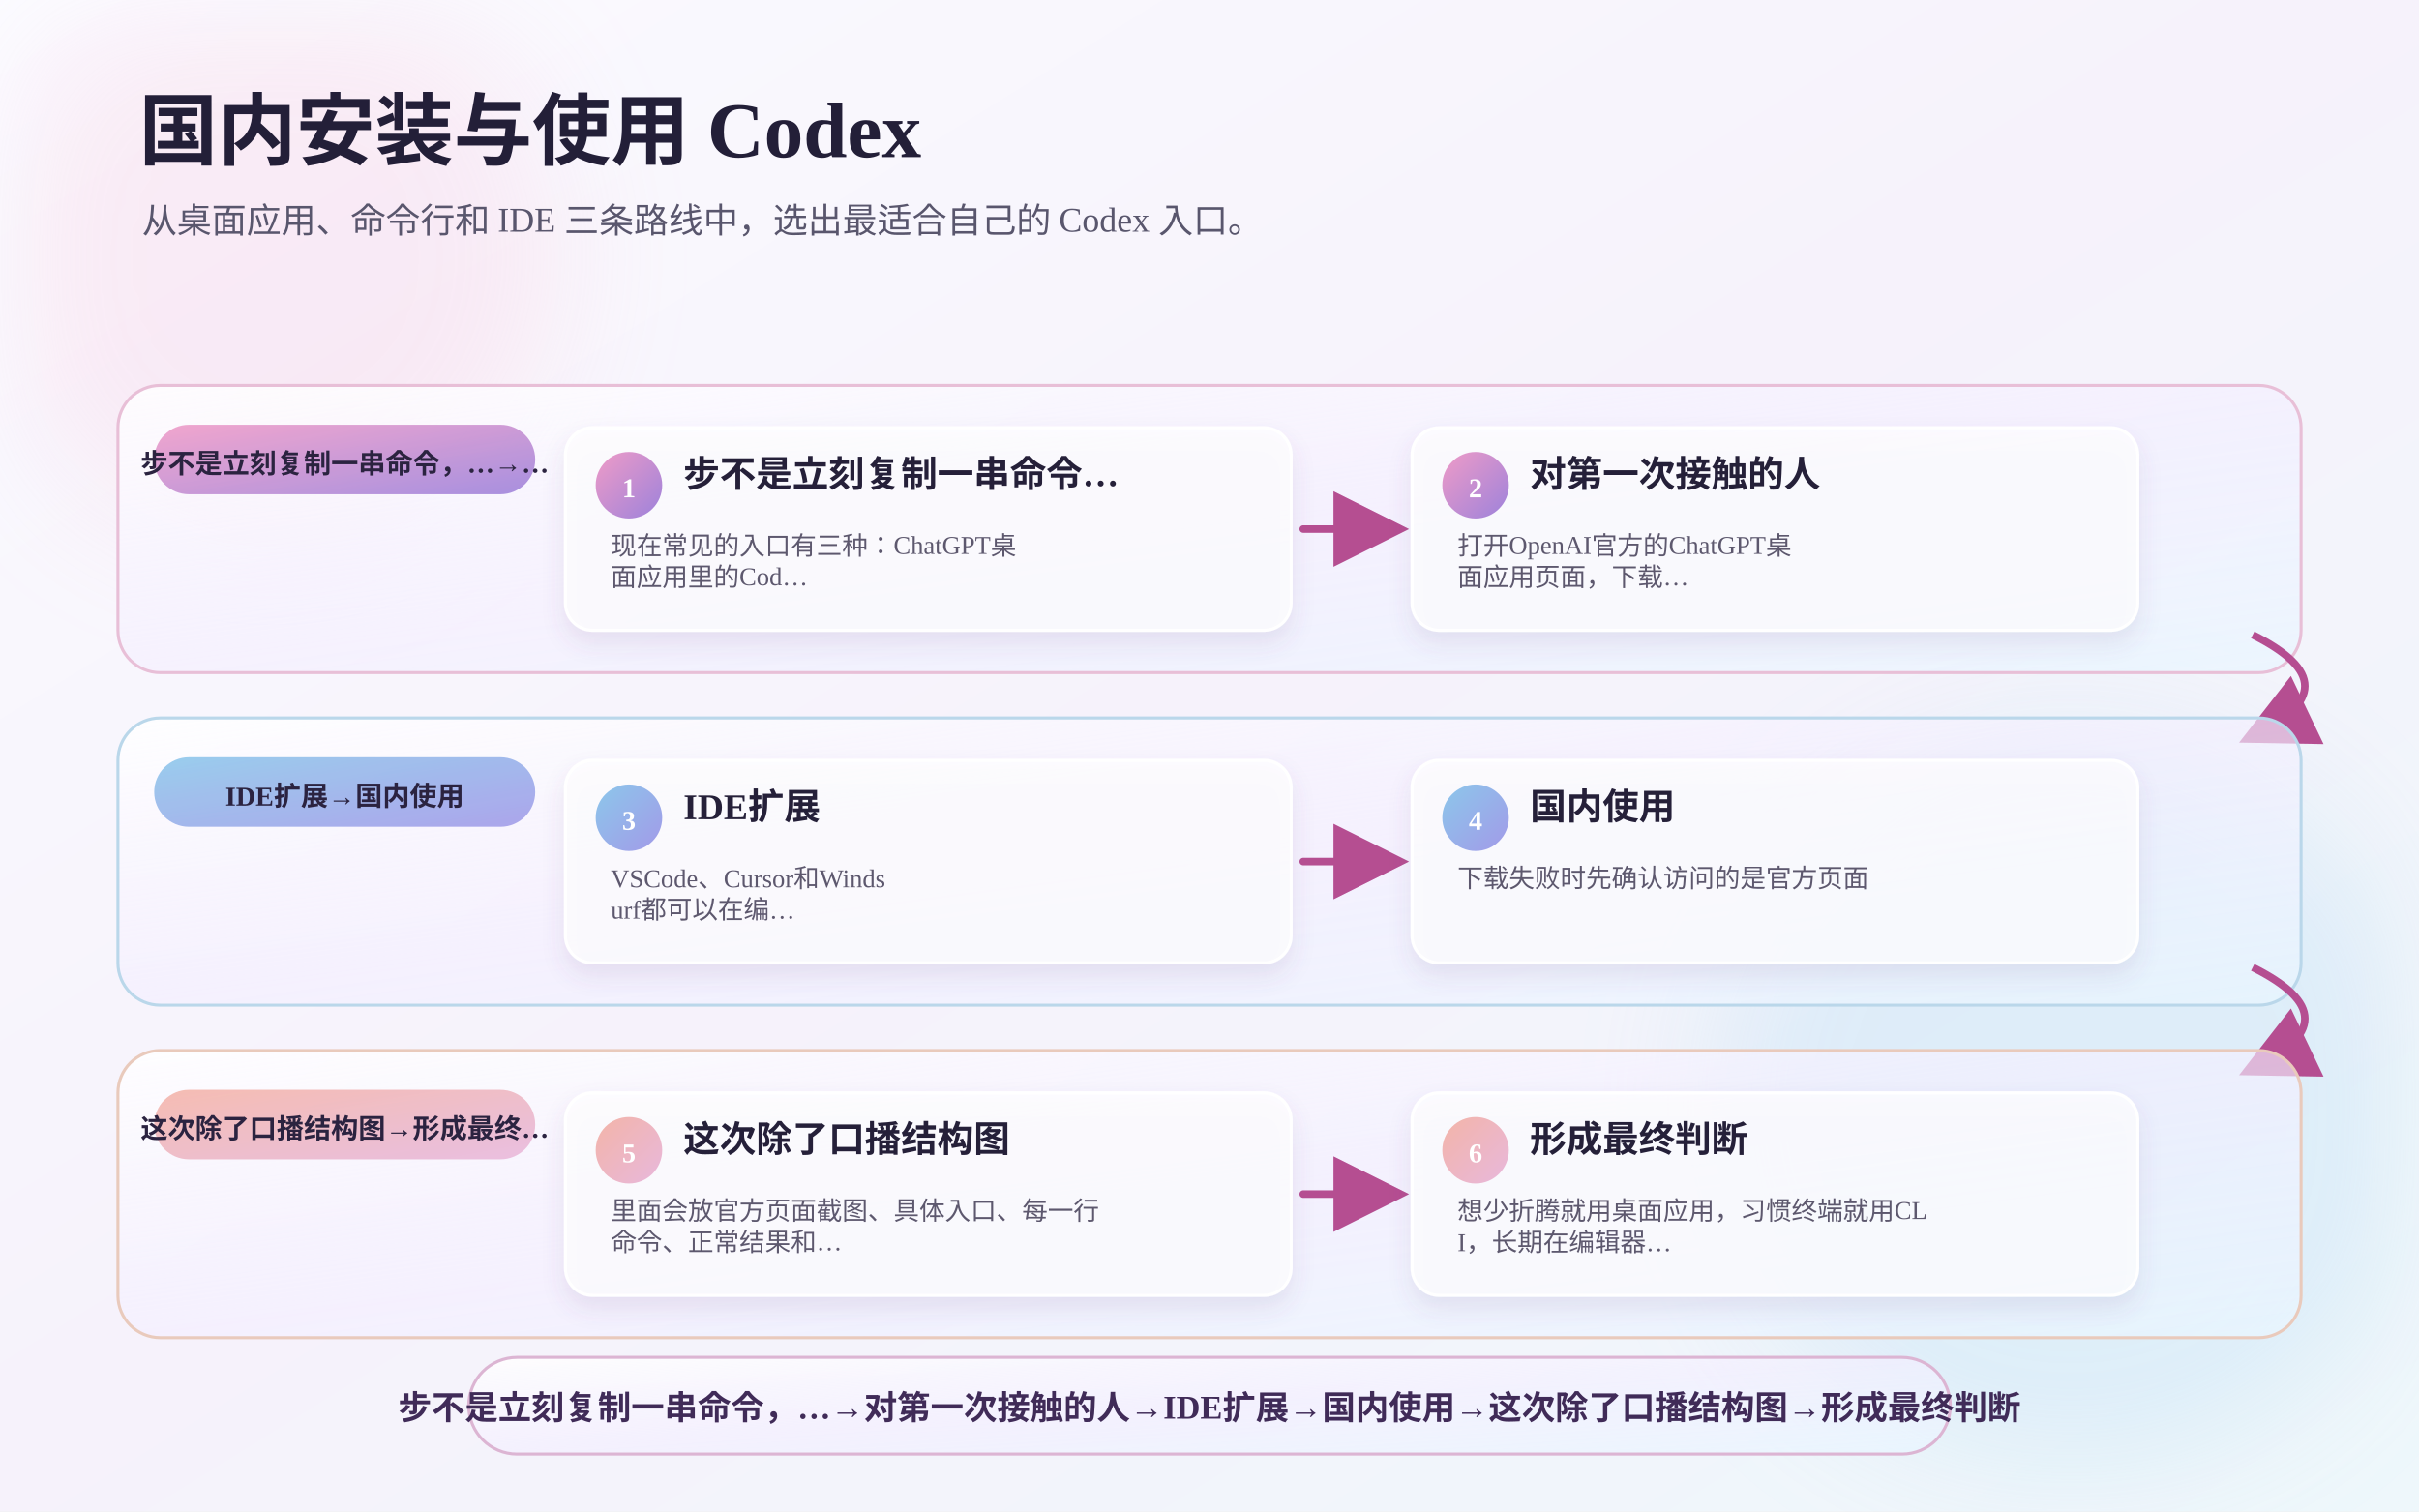
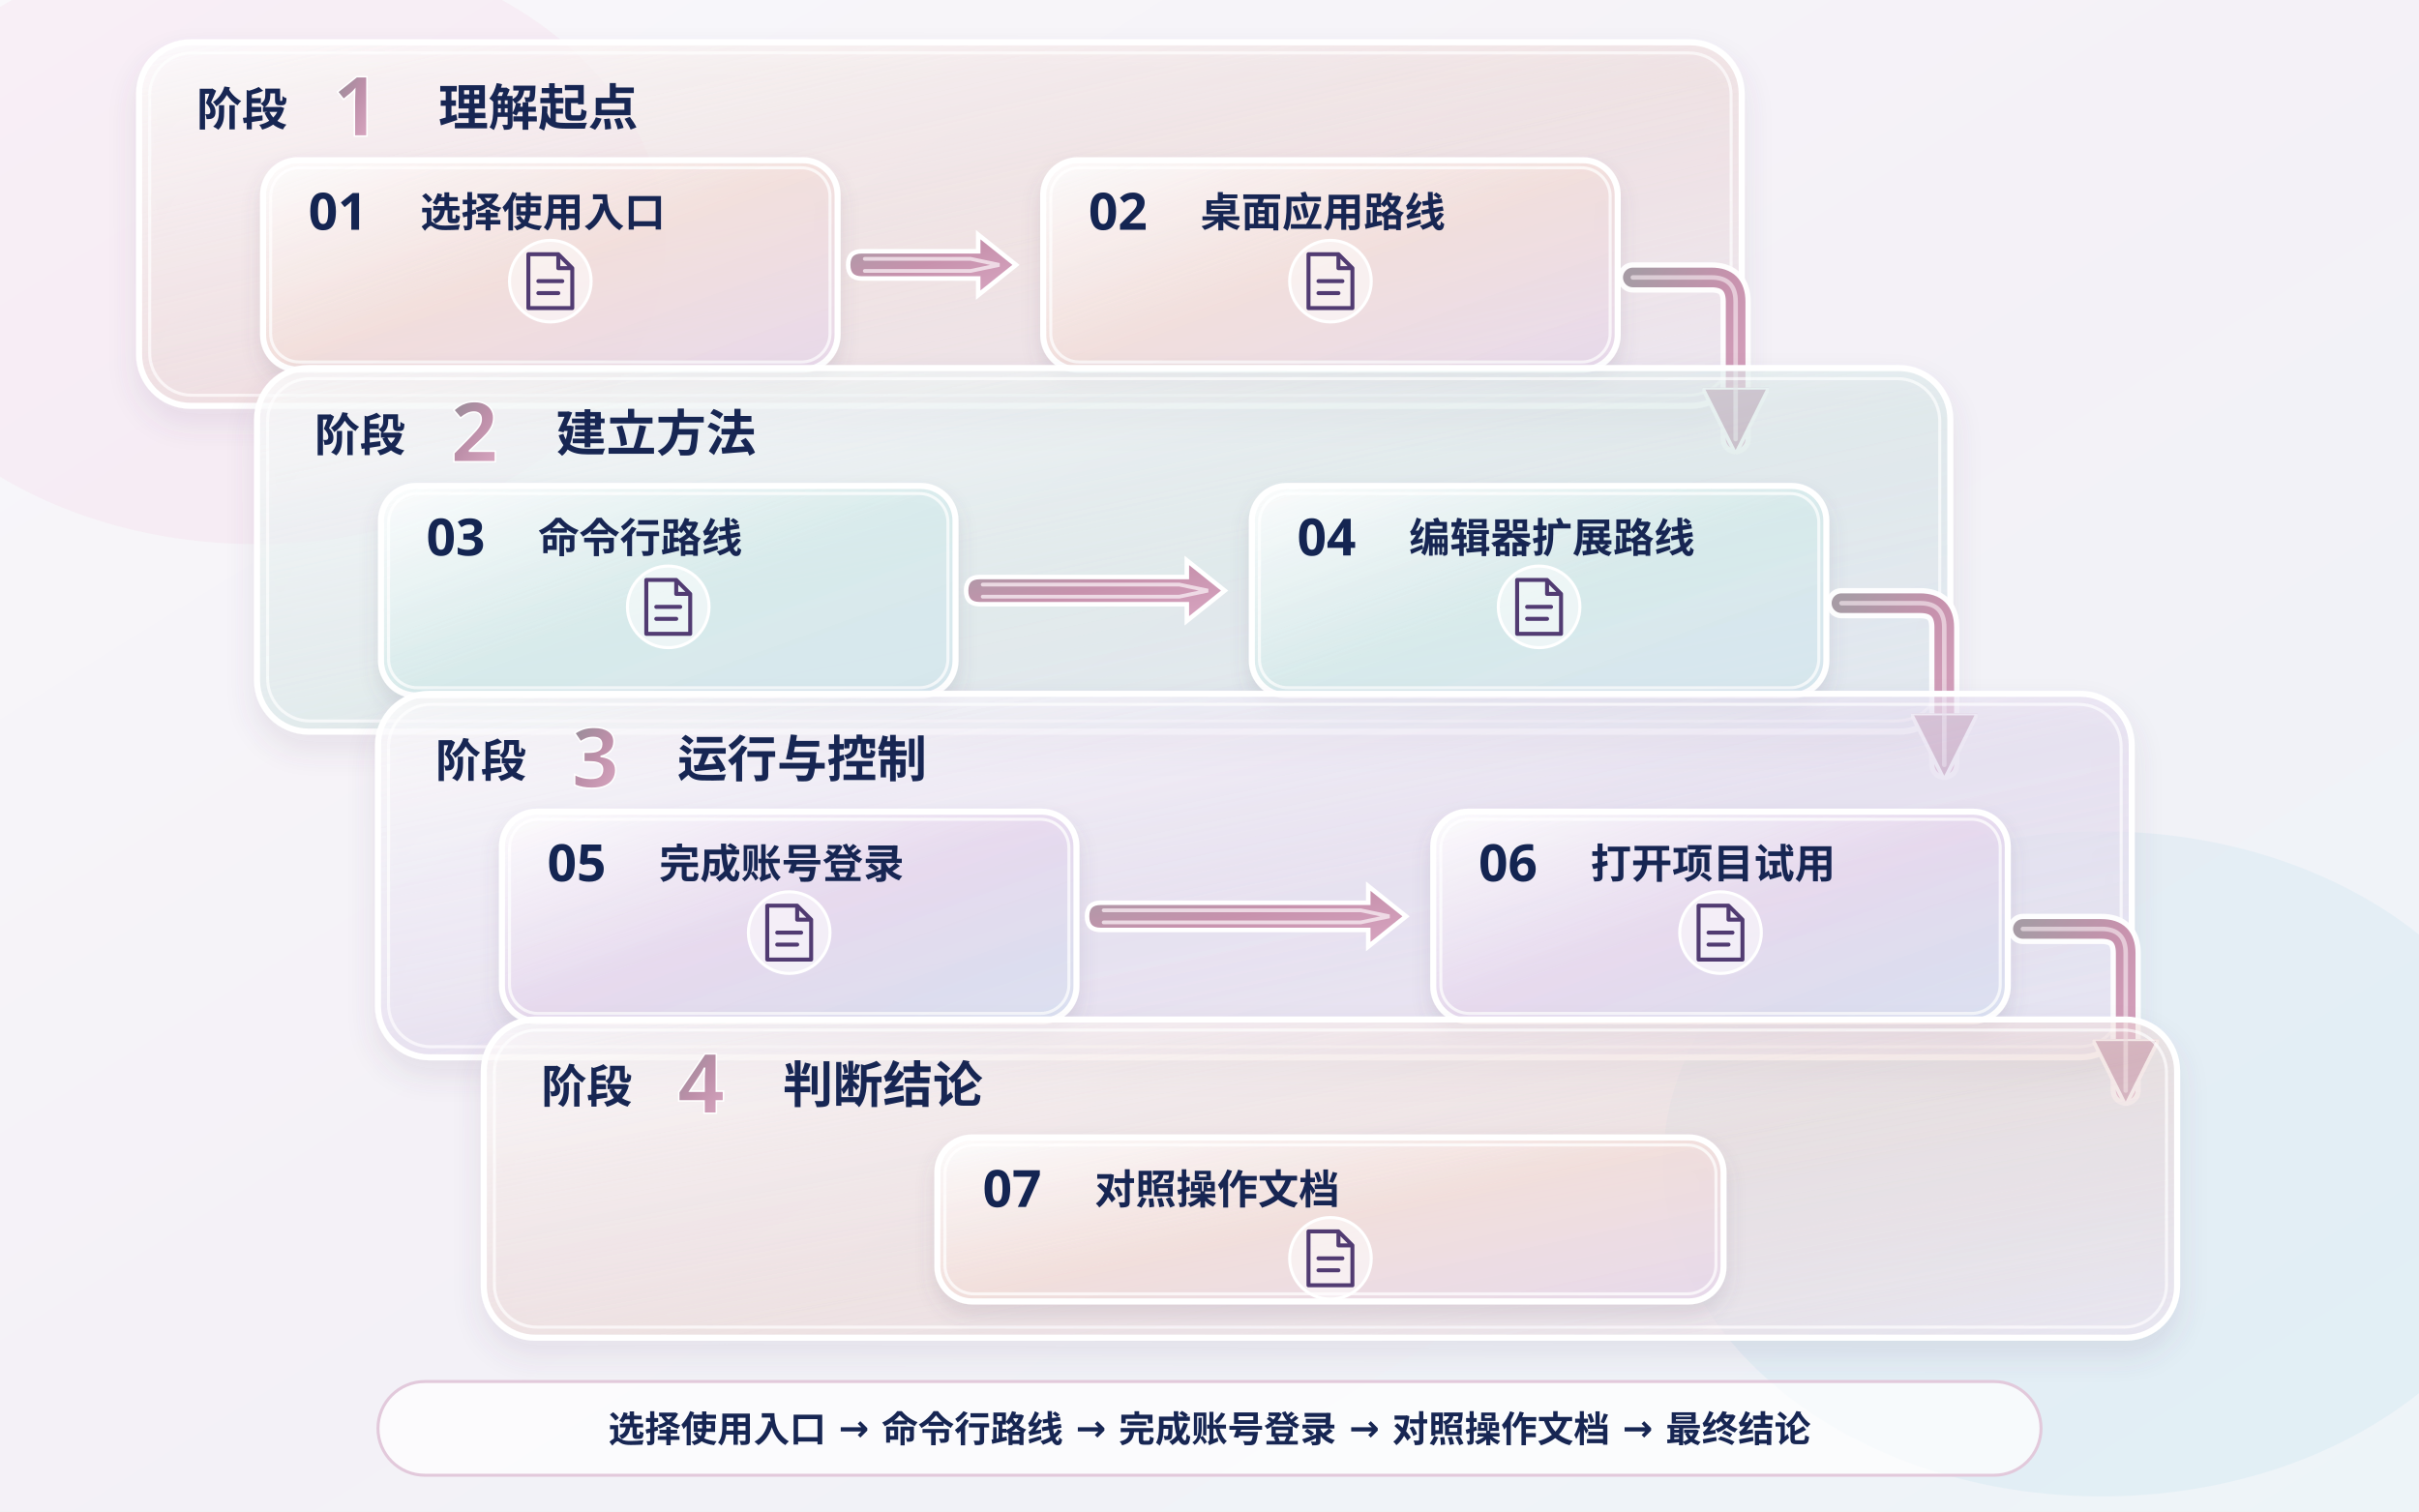
<svg xmlns="http://www.w3.org/2000/svg" width="1600" height="1000" viewBox="0 0 1600 1000">
  <defs>
    <linearGradient id="bg" x1="0" y1="0" x2="1" y2="1">
-       <stop offset="0" stop-color="#fbfbff" />
-       <stop offset=".48" stop-color="#f6f2fb" />
-       <stop offset="1" stop-color="#eef7fb" />
+       <stop stop-color="#f9f8fb" />
+       <stop offset=".48" stop-color="#f4f1f7" />
+       <stop offset="1" stop-color="#edf4f8" />
    </linearGradient>
-     <linearGradient id="pink" x1="0" y1="0" x2="1" y2="1">
-       <stop stop-color="#ef9bc7" />
-       <stop offset="1" stop-color="#9d82db" />
+     <linearGradient id="stageWarm" x1="0" y1="0" x2="1" y2="1">
+       <stop stop-color="#fff" stop-opacity=".76" />
+       <stop offset=".55" stop-color="#f0d9d6" stop-opacity=".48" />
+       <stop offset="1" stop-color="#eee7f3" stop-opacity=".66" />
    </linearGradient>
-     <linearGradient id="blue" x1="0" y1="0" x2="1" y2="1">
-       <stop stop-color="#8cc7eb" />
-       <stop offset="1" stop-color="#a29ae8" />
+     <linearGradient id="stageCool" x1="0" y1="0" x2="1" y2="1">
+       <stop stop-color="#fff" stop-opacity=".77" />
+       <stop offset=".55" stop-color="#d8e9e8" stop-opacity=".54" />
+       <stop offset="1" stop-color="#e0e6f2" stop-opacity=".65" />
    </linearGradient>
-     <linearGradient id="peach" x1="0" y1="0" x2="1" y2="1">
-       <stop stop-color="#f3b4a8" />
-       <stop offset="1" stop-color="#e8b8dc" />
+     <linearGradient id="stageViolet" x1="0" y1="0" x2="1" y2="1">
+       <stop stop-color="#fff" stop-opacity=".78" />
+       <stop offset=".55" stop-color="#e5ddf1" stop-opacity=".58" />
+       <stop offset="1" stop-color="#ece5f5" stop-opacity=".68" />
    </linearGradient>
-     <linearGradient id="glass" x1="0" y1="0" x2="1" y2="1">
-       <stop stop-color="#ffffff" stop-opacity=".88" />
-       <stop offset=".5" stop-color="#f4efff" stop-opacity=".65" />
-       <stop offset="1" stop-color="#e9f6ff" stop-opacity=".74" />
+     <linearGradient id="cardWarm" x1="0" y1="0" x2="1" y2="1">
+       <stop stop-color="#fff" stop-opacity=".91" />
+       <stop offset=".5" stop-color="#f6e1dd" stop-opacity=".75" />
+       <stop offset="1" stop-color="#e9d8ee" stop-opacity=".78" />
    </linearGradient>
+     <linearGradient id="cardMint" x1="0" y1="0" x2="1" y2="1">
+       <stop stop-color="#fff" stop-opacity=".92" />
+       <stop offset=".5" stop-color="#d9eeee" stop-opacity=".77" />
+       <stop offset="1" stop-color="#d8e8f1" stop-opacity=".78" />
+     </linearGradient>
+     <linearGradient id="cardViolet" x1="0" y1="0" x2="1" y2="1">
+       <stop stop-color="#fff" stop-opacity=".92" />
+       <stop offset=".5" stop-color="#e8daf0" stop-opacity=".78" />
+       <stop offset="1" stop-color="#d9e2f3" stop-opacity=".8" />
+     </linearGradient>
+     <linearGradient id="arrowGrad" x1="0" y1="0" x2="1" y2="1">
+       <stop stop-color="#a79ba5" />
+       <stop offset=".48" stop-color="#c792ad" />
+       <stop offset="1" stop-color="#d9a6c2" />
+     </linearGradient>
+     <linearGradient id="numberGrad" x1="0" y1="0" x2="1" y2="1">
+       <stop stop-color="#978d98" />
+       <stop offset=".5" stop-color="#bd8fa9" />
+       <stop offset="1" stop-color="#d7a5bf" />
+     </linearGradient>
+     <filter id="stageShadow" x="-20%" y="-20%" width="140%" height="150%">
+       <feDropShadow dx="0" dy="10" stdDeviation="9" flood-color="#5f5674" flood-opacity=".16" />
+     </filter>
    <filter id="shadow" x="-20%" y="-20%" width="140%" height="150%">
-       <feDropShadow dx="0" dy="8" stdDeviation="7" flood-color="#6b568f" flood-opacity=".15" />
+       <feDropShadow dx="0" dy="7" stdDeviation="6" flood-color="#665875" flood-opacity=".16" />
    </filter>
-     <filter id="soft" x="-30%" y="-30%" width="160%" height="160%">
-       <feGaussianBlur stdDeviation="42" />
-     </filter>
-     <marker id="arrow" markerWidth="10" markerHeight="10" refX="8" refY="5" orient="auto">
-       <path d="M0,0 L10,5 L0,10 Z" fill="#b54e91" />
+     <marker id="arrow" markerUnits="userSpaceOnUse" markerWidth="44" markerHeight="44" refX="34" refY="22" orient="auto">
+       <path d="M0 0L44 22L0 44Z" fill="#bd91aa" stroke="#fff" stroke-width="2.5" />
    </marker>
  </defs>
  <rect width="1600" height="1000" fill="url(#bg)" />
-   <circle cx="180" cy="170" r="190" fill="#f4add0" opacity=".18" filter="url(#soft)" />
-   <circle cx="1370" cy="730" r="240" fill="#87c8ec" opacity=".18" filter="url(#soft)" />
-   <text x="92" y="105" text-anchor="start" font-size="52" font-weight="760" fill="#231f38">
-     <tspan x="92" dy="0">国内安装与使用 Codex</tspan>
-   </text>
-   <text x="94" y="154" text-anchor="start" font-size="23" font-weight="500" fill="#59566d">
-     <tspan x="94" dy="0">从桌面应用、命令行和 IDE 三条路线中，选出最适合自己的 Codex 入口。</tspan>
-   </text>
-   <rect x="78" y="255" width="1444" height="190" rx="28" fill="url(#glass)" stroke="#e8bfd7" stroke-width="2" />
-   <rect x="102" y="281" width="252" height="46" rx="23" fill="url(#pink)" opacity=".88" />
-   <text x="228" y="313" text-anchor="middle" font-size="18" font-weight="740" fill="#2b2340">
-     <tspan x="228" dy="0">步不是立刻复制一串命令，…→…</tspan>
-   </text>
-   <rect x="374.0" y="283" width="480" height="134" rx="18" fill="#ffffff" fill-opacity=".74" stroke="#ffffff" stroke-width="2" filter="url(#shadow)" />
-   <circle cx="416.0" cy="321" r="22" fill="url(#pink)" />
-   <text x="416.0" y="329" text-anchor="middle" font-size="18" font-weight="800" fill="#ffffff">
-     <tspan x="416.0" dy="0">1</tspan>
-   </text>
-   <text x="452.0" y="322" text-anchor="start" font-size="24" font-weight="760" fill="#252039">
-     <tspan x="452.0" dy="0">步不是立刻复制一串命令…</tspan>
-   </text>
-   <text x="404.0" y="367" text-anchor="start" font-size="17" font-weight="480" fill="#5d586e">
-     <tspan x="404.0" dy="0">现在常见的入口有三种：ChatGPT桌</tspan>
-     <tspan x="404.0" dy="20.74">面应用里的Cod…</tspan>
-   </text>
-   <path d="M 862.0 350 L 922.0 350" stroke="#b54e91" stroke-width="5" stroke-linecap="round" marker-end="url(#arrow)" />
-   <rect x="934.0" y="283" width="480" height="134" rx="18" fill="#ffffff" fill-opacity=".74" stroke="#ffffff" stroke-width="2" filter="url(#shadow)" />
-   <circle cx="976.0" cy="321" r="22" fill="url(#pink)" />
-   <text x="976.0" y="329" text-anchor="middle" font-size="18" font-weight="800" fill="#ffffff">
-     <tspan x="976.0" dy="0">2</tspan>
-   </text>
-   <text x="1012.0" y="322" text-anchor="start" font-size="24" font-weight="760" fill="#252039">
-     <tspan x="1012.0" dy="0">对第一次接触的人</tspan>
-   </text>
-   <text x="964.0" y="367" text-anchor="start" font-size="17" font-weight="480" fill="#5d586e">
-     <tspan x="964.0" dy="0">打开OpenAI官方的ChatGPT桌</tspan>
-     <tspan x="964.0" dy="20.74">面应用页面，下载…</tspan>
-   </text>
-   <path d="M 1490 420 C 1536 443,1536 465,1490 487" fill="none" stroke="#b54e91" stroke-width="5" marker-end="url(#arrow)" />
-   <rect x="78" y="475" width="1444" height="190" rx="28" fill="url(#glass)" stroke="#bad7ea" stroke-width="2" />
-   <rect x="102" y="501" width="252" height="46" rx="23" fill="url(#blue)" opacity=".88" />
-   <text x="228" y="533" text-anchor="middle" font-size="18" font-weight="740" fill="#2b2340">
-     <tspan x="228" dy="0">IDE扩展→国内使用</tspan>
-   </text>
-   <rect x="374.0" y="503" width="480" height="134" rx="18" fill="#ffffff" fill-opacity=".74" stroke="#ffffff" stroke-width="2" filter="url(#shadow)" />
-   <circle cx="416.0" cy="541" r="22" fill="url(#blue)" />
-   <text x="416.0" y="549" text-anchor="middle" font-size="18" font-weight="800" fill="#ffffff">
-     <tspan x="416.0" dy="0">3</tspan>
-   </text>
-   <text x="452.0" y="542" text-anchor="start" font-size="24" font-weight="760" fill="#252039">
-     <tspan x="452.0" dy="0">IDE扩展</tspan>
-   </text>
-   <text x="404.0" y="587" text-anchor="start" font-size="17" font-weight="480" fill="#5d586e">
-     <tspan x="404.0" dy="0">VSCode、Cursor和Winds</tspan>
-     <tspan x="404.0" dy="20.74">urf都可以在编…</tspan>
-   </text>
-   <path d="M 862.0 570 L 922.0 570" stroke="#b54e91" stroke-width="5" stroke-linecap="round" marker-end="url(#arrow)" />
-   <rect x="934.0" y="503" width="480" height="134" rx="18" fill="#ffffff" fill-opacity=".74" stroke="#ffffff" stroke-width="2" filter="url(#shadow)" />
-   <circle cx="976.0" cy="541" r="22" fill="url(#blue)" />
-   <text x="976.0" y="549" text-anchor="middle" font-size="18" font-weight="800" fill="#ffffff">
-     <tspan x="976.0" dy="0">4</tspan>
-   </text>
-   <text x="1012.0" y="542" text-anchor="start" font-size="24" font-weight="760" fill="#252039">
-     <tspan x="1012.0" dy="0">国内使用</tspan>
-   </text>
-   <text x="964.0" y="587" text-anchor="start" font-size="17" font-weight="480" fill="#5d586e">
-     <tspan x="964.0" dy="0">下载失败时先确认访问的是官方页面</tspan>
-   </text>
-   <path d="M 1490 640 C 1536 663,1536 685,1490 707" fill="none" stroke="#b54e91" stroke-width="5" marker-end="url(#arrow)" />
-   <rect x="78" y="695" width="1444" height="190" rx="28" fill="url(#glass)" stroke="#e9cabc" stroke-width="2" />
-   <rect x="102" y="721" width="252" height="46" rx="23" fill="url(#peach)" opacity=".88" />
-   <text x="228" y="753" text-anchor="middle" font-size="18" font-weight="740" fill="#2b2340">
-     <tspan x="228" dy="0">这次除了口播结构图→形成最终…</tspan>
-   </text>
-   <rect x="374.0" y="723" width="480" height="134" rx="18" fill="#ffffff" fill-opacity=".74" stroke="#ffffff" stroke-width="2" filter="url(#shadow)" />
-   <circle cx="416.0" cy="761" r="22" fill="url(#peach)" />
-   <text x="416.0" y="769" text-anchor="middle" font-size="18" font-weight="800" fill="#ffffff">
-     <tspan x="416.0" dy="0">5</tspan>
-   </text>
-   <text x="452.0" y="762" text-anchor="start" font-size="24" font-weight="760" fill="#252039">
-     <tspan x="452.0" dy="0">这次除了口播结构图</tspan>
-   </text>
-   <text x="404.0" y="807" text-anchor="start" font-size="17" font-weight="480" fill="#5d586e">
-     <tspan x="404.0" dy="0">里面会放官方页面截图、具体入口、每一行</tspan>
-     <tspan x="404.0" dy="20.74">命令、正常结果和…</tspan>
-   </text>
-   <path d="M 862.0 790 L 922.0 790" stroke="#b54e91" stroke-width="5" stroke-linecap="round" marker-end="url(#arrow)" />
-   <rect x="934.0" y="723" width="480" height="134" rx="18" fill="#ffffff" fill-opacity=".74" stroke="#ffffff" stroke-width="2" filter="url(#shadow)" />
-   <circle cx="976.0" cy="761" r="22" fill="url(#peach)" />
-   <text x="976.0" y="769" text-anchor="middle" font-size="18" font-weight="800" fill="#ffffff">
-     <tspan x="976.0" dy="0">6</tspan>
-   </text>
-   <text x="1012.0" y="762" text-anchor="start" font-size="24" font-weight="760" fill="#252039">
-     <tspan x="1012.0" dy="0">形成最终判断</tspan>
-   </text>
-   <text x="964.0" y="807" text-anchor="start" font-size="17" font-weight="480" fill="#5d586e">
-     <tspan x="964.0" dy="0">想少折腾就用桌面应用，习惯终端就用CL</tspan>
-     <tspan x="964.0" dy="20.74">I，长期在编辑器…</tspan>
-   </text>
-   <rect x="310" y="898" width="980" height="64" rx="32" fill="url(#glass)" stroke="#dcb5d3" stroke-width="2" />
-   <text x="800" y="939" text-anchor="middle" font-size="22" font-weight="760" fill="#402b58">
-     <tspan x="800" dy="0">步不是立刻复制一串命令，…→对第一次接触的人→IDE扩展→国内使用→这次除了口播结构图→形成最终判断</tspan>
-   </text>
+   <ellipse cx="170" cy="160" rx="270" ry="200" fill="#eeb9d0" opacity=".14" />
+   <ellipse cx="1390" cy="770" rx="290" ry="220" fill="#9acfe4" opacity=".14" />
+   <g filter="url(#stageShadow)">
+     <rect x="92" y="28.0" width="1060" height="240.5" rx="34" fill="url(#stageWarm)" stroke="#fff" stroke-width="4" />
+     <rect x="99" y="35.0" width="1046" height="226.5" rx="28" fill="none" stroke="#fff" stroke-opacity=".66" stroke-width="2" />
+   </g>
+   <text x="130" y="83.0" text-anchor="start" font-family="Noto Sans SC, Microsoft YaHei, sans-serif" font-size="30" font-weight="850" fill="#172653">阶段</text>
+   <text x="220" y="90.0" font-family="Noto Sans SC, Microsoft YaHei, sans-serif" font-size="55" font-weight="950" fill="url(#numberGrad)" stroke="#fff" stroke-width="1">1</text>
+   <text x="290" y="83.0" text-anchor="start" font-family="Noto Sans SC, Microsoft YaHei, sans-serif" font-size="33" font-weight="900" fill="#172653">理解起点</text>
+   <g filter="url(#shadow)">
+     <rect x="174" y="106.0" width="380" height="138.5" rx="23" fill="url(#cardWarm)" stroke="#fff" stroke-width="4" />
+     <rect x="179" y="111.0" width="370" height="128.5" rx="19" fill="none" stroke="#fff" stroke-opacity=".72" stroke-width="2" />
+   </g>
+   <text x="204" y="152.0" text-anchor="start" font-family="Noto Sans SC, Microsoft YaHei, sans-serif" font-size="34" font-weight="900" fill="#142552">01</text>
+   <text x="278" y="150.0" text-anchor="start" font-family="Noto Sans SC, Microsoft YaHei, sans-serif" font-size="27" font-weight="850" fill="#172653">选择使用入口</text>
+   <circle cx="364.0" cy="186.0" r="27" fill="#fff" fill-opacity=".54" stroke="#fff" stroke-width="2" />
+   <g transform="translate(364.0 186.0) scale(.66) translate(-364.0 -186.0)">
+     <path d="M342.0,159.0h30l14,14v40h-44z M372.0,159.0v14h14 M352.0,186.0h24 M352.0,198.0h20" fill="none" stroke="#513b72" stroke-width="4" stroke-linecap="round" stroke-linejoin="round" />
+   </g>
+   <g filter="url(#shadow)">
+     <rect x="690" y="106.0" width="380" height="138.5" rx="23" fill="url(#cardWarm)" stroke="#fff" stroke-width="4" />
+     <rect x="695" y="111.0" width="370" height="128.5" rx="19" fill="none" stroke="#fff" stroke-opacity=".72" stroke-width="2" />
+   </g>
+   <text x="720" y="152.0" text-anchor="start" font-family="Noto Sans SC, Microsoft YaHei, sans-serif" font-size="34" font-weight="900" fill="#142552">02</text>
+   <text x="794" y="150.0" text-anchor="start" font-family="Noto Sans SC, Microsoft YaHei, sans-serif" font-size="27" font-weight="850" fill="#172653">桌面应用路线</text>
+   <circle cx="880.0" cy="186.0" r="27" fill="#fff" fill-opacity=".54" stroke="#fff" stroke-width="2" />
+   <g transform="translate(880.0 186.0) scale(.66) translate(-880.0 -186.0)">
+     <path d="M858.0,159.0h30l14,14v40h-44z M888.0,159.0v14h14 M868.0,186.0h24 M868.0,198.0h20" fill="none" stroke="#513b72" stroke-width="4" stroke-linecap="round" stroke-linejoin="round" />
+   </g>
+   <g>
+     <path d="M570 166.25 H647 V155.25 L672 175.25 L647 195.25 V184.25 H570         Q561 184.25 561 175.25 Q561 166.25 570 166.25 Z" fill="url(#arrowGrad)" stroke="#fff" stroke-width="3" />
+     <path d="M572 171.25 H642 L661 175.25 L642 179.25 H572" fill="none" stroke="#f5e8ef" stroke-opacity=".82" stroke-width="2.5" stroke-linecap="round" />
+   </g>
+   <g>
+     <path d="M1080 183.56 H1132 Q1148 183.56 1148 199.56 V290.5" fill="none" stroke="#fff" stroke-opacity=".92" stroke-width="20" stroke-linecap="round" stroke-linejoin="round" />
+     <path d="M1080 183.56 H1132 Q1148 183.56 1148 199.56 V290.5" fill="none" stroke="url(#arrowGrad)" stroke-width="13" stroke-linecap="round" stroke-linejoin="round" marker-end="url(#arrow)" />
+     <path d="M1080 183.56 H1132 Q1148 183.56 1148 199.56 V290.5" fill="none" stroke="#f5e8ef" stroke-opacity=".64" stroke-width="3" stroke-linecap="round" stroke-linejoin="round" />
+   </g>
+   <g filter="url(#stageShadow)">
+     <rect x="170" y="243.5" width="1120" height="240.5" rx="34" fill="url(#stageCool)" stroke="#fff" stroke-width="4" />
+     <rect x="177" y="250.5" width="1106" height="226.5" rx="28" fill="none" stroke="#fff" stroke-opacity=".66" stroke-width="2" />
+   </g>
+   <text x="208" y="298.5" text-anchor="start" font-family="Noto Sans SC, Microsoft YaHei, sans-serif" font-size="30" font-weight="850" fill="#172653">阶段</text>
+   <text x="298" y="305.5" font-family="Noto Sans SC, Microsoft YaHei, sans-serif" font-size="55" font-weight="950" fill="url(#numberGrad)" stroke="#fff" stroke-width="1">2</text>
+   <text x="368" y="298.5" text-anchor="start" font-family="Noto Sans SC, Microsoft YaHei, sans-serif" font-size="33" font-weight="900" fill="#172653">建立方法</text>
+   <g filter="url(#shadow)">
+     <rect x="252" y="321.5" width="380" height="138.5" rx="23" fill="url(#cardMint)" stroke="#fff" stroke-width="4" />
+     <rect x="257" y="326.5" width="370" height="128.5" rx="19" fill="none" stroke="#fff" stroke-opacity=".72" stroke-width="2" />
+   </g>
+   <text x="282" y="367.5" text-anchor="start" font-family="Noto Sans SC, Microsoft YaHei, sans-serif" font-size="34" font-weight="900" fill="#142552">03</text>
+   <text x="356" y="365.5" text-anchor="start" font-family="Noto Sans SC, Microsoft YaHei, sans-serif" font-size="27" font-weight="850" fill="#172653">命令行路线</text>
+   <circle cx="442.0" cy="401.5" r="27" fill="#fff" fill-opacity=".54" stroke="#fff" stroke-width="2" />
+   <g transform="translate(442.0 401.5) scale(.66) translate(-442.0 -401.5)">
+     <path d="M420.0,374.5h30l14,14v40h-44z M450.0,374.5v14h14 M430.0,401.5h24 M430.0,413.5h20" fill="none" stroke="#513b72" stroke-width="4" stroke-linecap="round" stroke-linejoin="round" />
+   </g>
+   <g filter="url(#shadow)">
+     <rect x="828" y="321.5" width="380" height="138.5" rx="23" fill="url(#cardMint)" stroke="#fff" stroke-width="4" />
+     <rect x="833" y="326.5" width="370" height="128.5" rx="19" fill="none" stroke="#fff" stroke-opacity=".72" stroke-width="2" />
+   </g>
+   <text x="858" y="367.5" text-anchor="start" font-family="Noto Sans SC, Microsoft YaHei, sans-serif" font-size="34" font-weight="900" fill="#142552">04</text>
+   <text x="932" y="365.5" text-anchor="start" font-family="Noto Sans SC, Microsoft YaHei, sans-serif" font-size="27" font-weight="850" fill="#172653">编辑器扩展路线</text>
+   <circle cx="1018.0" cy="401.5" r="27" fill="#fff" fill-opacity=".54" stroke="#fff" stroke-width="2" />
+   <g transform="translate(1018.0 401.5) scale(.66) translate(-1018.0 -401.5)">
+     <path d="M996.0,374.5h30l14,14v40h-44z M1026.0,374.5v14h14 M1006.0,401.5h24 M1006.0,413.5h20" fill="none" stroke="#513b72" stroke-width="4" stroke-linecap="round" stroke-linejoin="round" />
+   </g>
+   <g>
+     <path d="M648 381.75 H785 V370.75 L810 390.75 L785 410.75 V399.75 H648         Q639 399.75 639 390.75 Q639 381.75 648 381.75 Z" fill="url(#arrowGrad)" stroke="#fff" stroke-width="3" />
+     <path d="M650 386.75 H780 L799 390.75 L780 394.75 H650" fill="none" stroke="#f5e8ef" stroke-opacity=".82" stroke-width="2.5" stroke-linecap="round" />
+   </g>
+   <g>
+     <path d="M1218 399.06 H1270 Q1286 399.06 1286 415.06 V506.0" fill="none" stroke="#fff" stroke-opacity=".92" stroke-width="20" stroke-linecap="round" stroke-linejoin="round" />
+     <path d="M1218 399.06 H1270 Q1286 399.06 1286 415.06 V506.0" fill="none" stroke="url(#arrowGrad)" stroke-width="13" stroke-linecap="round" stroke-linejoin="round" marker-end="url(#arrow)" />
+     <path d="M1218 399.06 H1270 Q1286 399.06 1286 415.06 V506.0" fill="none" stroke="#f5e8ef" stroke-opacity=".64" stroke-width="3" stroke-linecap="round" stroke-linejoin="round" />
+   </g>
+   <g filter="url(#stageShadow)">
+     <rect x="250" y="459.0" width="1160" height="240.5" rx="34" fill="url(#stageViolet)" stroke="#fff" stroke-width="4" />
+     <rect x="257" y="466.0" width="1146" height="226.5" rx="28" fill="none" stroke="#fff" stroke-opacity=".66" stroke-width="2" />
+   </g>
+   <text x="288" y="514.0" text-anchor="start" font-family="Noto Sans SC, Microsoft YaHei, sans-serif" font-size="30" font-weight="850" fill="#172653">阶段</text>
+   <text x="378" y="521.0" font-family="Noto Sans SC, Microsoft YaHei, sans-serif" font-size="55" font-weight="950" fill="url(#numberGrad)" stroke="#fff" stroke-width="1">3</text>
+   <text x="448" y="514.0" text-anchor="start" font-family="Noto Sans SC, Microsoft YaHei, sans-serif" font-size="33" font-weight="900" fill="#172653">运行与控制</text>
+   <g filter="url(#shadow)">
+     <rect x="332" y="537.0" width="380" height="138.5" rx="23" fill="url(#cardViolet)" stroke="#fff" stroke-width="4" />
+     <rect x="337" y="542.0" width="370" height="128.5" rx="19" fill="none" stroke="#fff" stroke-opacity=".72" stroke-width="2" />
+   </g>
+   <text x="362" y="583.0" text-anchor="start" font-family="Noto Sans SC, Microsoft YaHei, sans-serif" font-size="34" font-weight="900" fill="#142552">05</text>
+   <text x="436" y="581.0" text-anchor="start" font-family="Noto Sans SC, Microsoft YaHei, sans-serif" font-size="27" font-weight="850" fill="#172653">完成账号登录</text>
+   <circle cx="522.0" cy="617.0" r="27" fill="#fff" fill-opacity=".54" stroke="#fff" stroke-width="2" />
+   <g transform="translate(522.0 617.0) scale(.66) translate(-522.0 -617.0)">
+     <path d="M500.0,590.0h30l14,14v40h-44z M530.0,590.0v14h14 M510.0,617.0h24 M510.0,629.0h20" fill="none" stroke="#513b72" stroke-width="4" stroke-linecap="round" stroke-linejoin="round" />
+   </g>
+   <g filter="url(#shadow)">
+     <rect x="948" y="537.0" width="380" height="138.5" rx="23" fill="url(#cardViolet)" stroke="#fff" stroke-width="4" />
+     <rect x="953" y="542.0" width="370" height="128.5" rx="19" fill="none" stroke="#fff" stroke-opacity=".72" stroke-width="2" />
+   </g>
+   <text x="978" y="583.0" text-anchor="start" font-family="Noto Sans SC, Microsoft YaHei, sans-serif" font-size="34" font-weight="900" fill="#142552">06</text>
+   <text x="1052" y="581.0" text-anchor="start" font-family="Noto Sans SC, Microsoft YaHei, sans-serif" font-size="27" font-weight="850" fill="#172653">打开项目试用</text>
+   <circle cx="1138.0" cy="617.0" r="27" fill="#fff" fill-opacity=".54" stroke="#fff" stroke-width="2" />
+   <g transform="translate(1138.0 617.0) scale(.66) translate(-1138.0 -617.0)">
+     <path d="M1116.0,590.0h30l14,14v40h-44z M1146.0,590.0v14h14 M1126.0,617.0h24 M1126.0,629.0h20" fill="none" stroke="#513b72" stroke-width="4" stroke-linecap="round" stroke-linejoin="round" />
+   </g>
+   <g>
+     <path d="M728 597.25 H905 V586.25 L930 606.25 L905 626.25 V615.25 H728         Q719 615.25 719 606.25 Q719 597.25 728 597.25 Z" fill="url(#arrowGrad)" stroke="#fff" stroke-width="3" />
+     <path d="M730 602.25 H900 L919 606.25 L900 610.25 H730" fill="none" stroke="#f5e8ef" stroke-opacity=".82" stroke-width="2.5" stroke-linecap="round" />
+   </g>
+   <g>
+     <path d="M1338 614.56 H1390 Q1406 614.56 1406 630.56 V721.5" fill="none" stroke="#fff" stroke-opacity=".92" stroke-width="20" stroke-linecap="round" stroke-linejoin="round" />
+     <path d="M1338 614.56 H1390 Q1406 614.56 1406 630.56 V721.5" fill="none" stroke="url(#arrowGrad)" stroke-width="13" stroke-linecap="round" stroke-linejoin="round" marker-end="url(#arrow)" />
+     <path d="M1338 614.56 H1390 Q1406 614.56 1406 630.56 V721.5" fill="none" stroke="#f5e8ef" stroke-opacity=".64" stroke-width="3" stroke-linecap="round" stroke-linejoin="round" />
+   </g>
+   <g filter="url(#stageShadow)">
+     <rect x="320" y="674.5" width="1120" height="210.5" rx="34" fill="url(#stageWarm)" stroke="#fff" stroke-width="4" />
+     <rect x="327" y="681.5" width="1106" height="196.5" rx="28" fill="none" stroke="#fff" stroke-opacity=".66" stroke-width="2" />
+   </g>
+   <text x="358" y="729.5" text-anchor="start" font-family="Noto Sans SC, Microsoft YaHei, sans-serif" font-size="30" font-weight="850" fill="#172653">阶段</text>
+   <text x="448" y="736.5" font-family="Noto Sans SC, Microsoft YaHei, sans-serif" font-size="55" font-weight="950" fill="url(#numberGrad)" stroke="#fff" stroke-width="1">4</text>
+   <text x="518" y="729.5" text-anchor="start" font-family="Noto Sans SC, Microsoft YaHei, sans-serif" font-size="33" font-weight="900" fill="#172653">判断结论</text>
+   <g filter="url(#shadow)">
+     <rect x="620.0" y="752.5" width="520" height="108.5" rx="23" fill="url(#cardWarm)" stroke="#fff" stroke-width="4" />
+     <rect x="625.0" y="757.5" width="510" height="98.5" rx="19" fill="none" stroke="#fff" stroke-opacity=".72" stroke-width="2" />
+   </g>
+   <text x="650.0" y="798.5" text-anchor="start" font-family="Noto Sans SC, Microsoft YaHei, sans-serif" font-size="34" font-weight="900" fill="#142552">07</text>
+   <text x="724.0" y="796.5" text-anchor="start" font-family="Noto Sans SC, Microsoft YaHei, sans-serif" font-size="27" font-weight="850" fill="#172653">对照操作文档</text>
+   <circle cx="880.0" cy="832.5" r="27" fill="#fff" fill-opacity=".54" stroke="#fff" stroke-width="2" />
+   <g transform="translate(880.0 832.5) scale(.66) translate(-880.0 -832.5)">
+     <path d="M858.0,805.5h30l14,14v40h-44z M888.0,805.5v14h14 M868.0,832.5h24 M868.0,844.5h20" fill="none" stroke="#513b72" stroke-width="4" stroke-linecap="round" stroke-linejoin="round" />
+   </g>
+   <rect x="250" y="914" width="1100" height="62" rx="31" fill="#fff" fill-opacity=".72" stroke="#e2c9db" stroke-width="2" />
+   <text x="800" y="954" text-anchor="middle" font-family="Noto Sans SC, Microsoft YaHei, sans-serif" font-size="24" font-weight="850" fill="#172653">选择使用入口  →  命令行路线  →  完成账号登录  →  对照操作文档  →  最终结论</text>
</svg>
